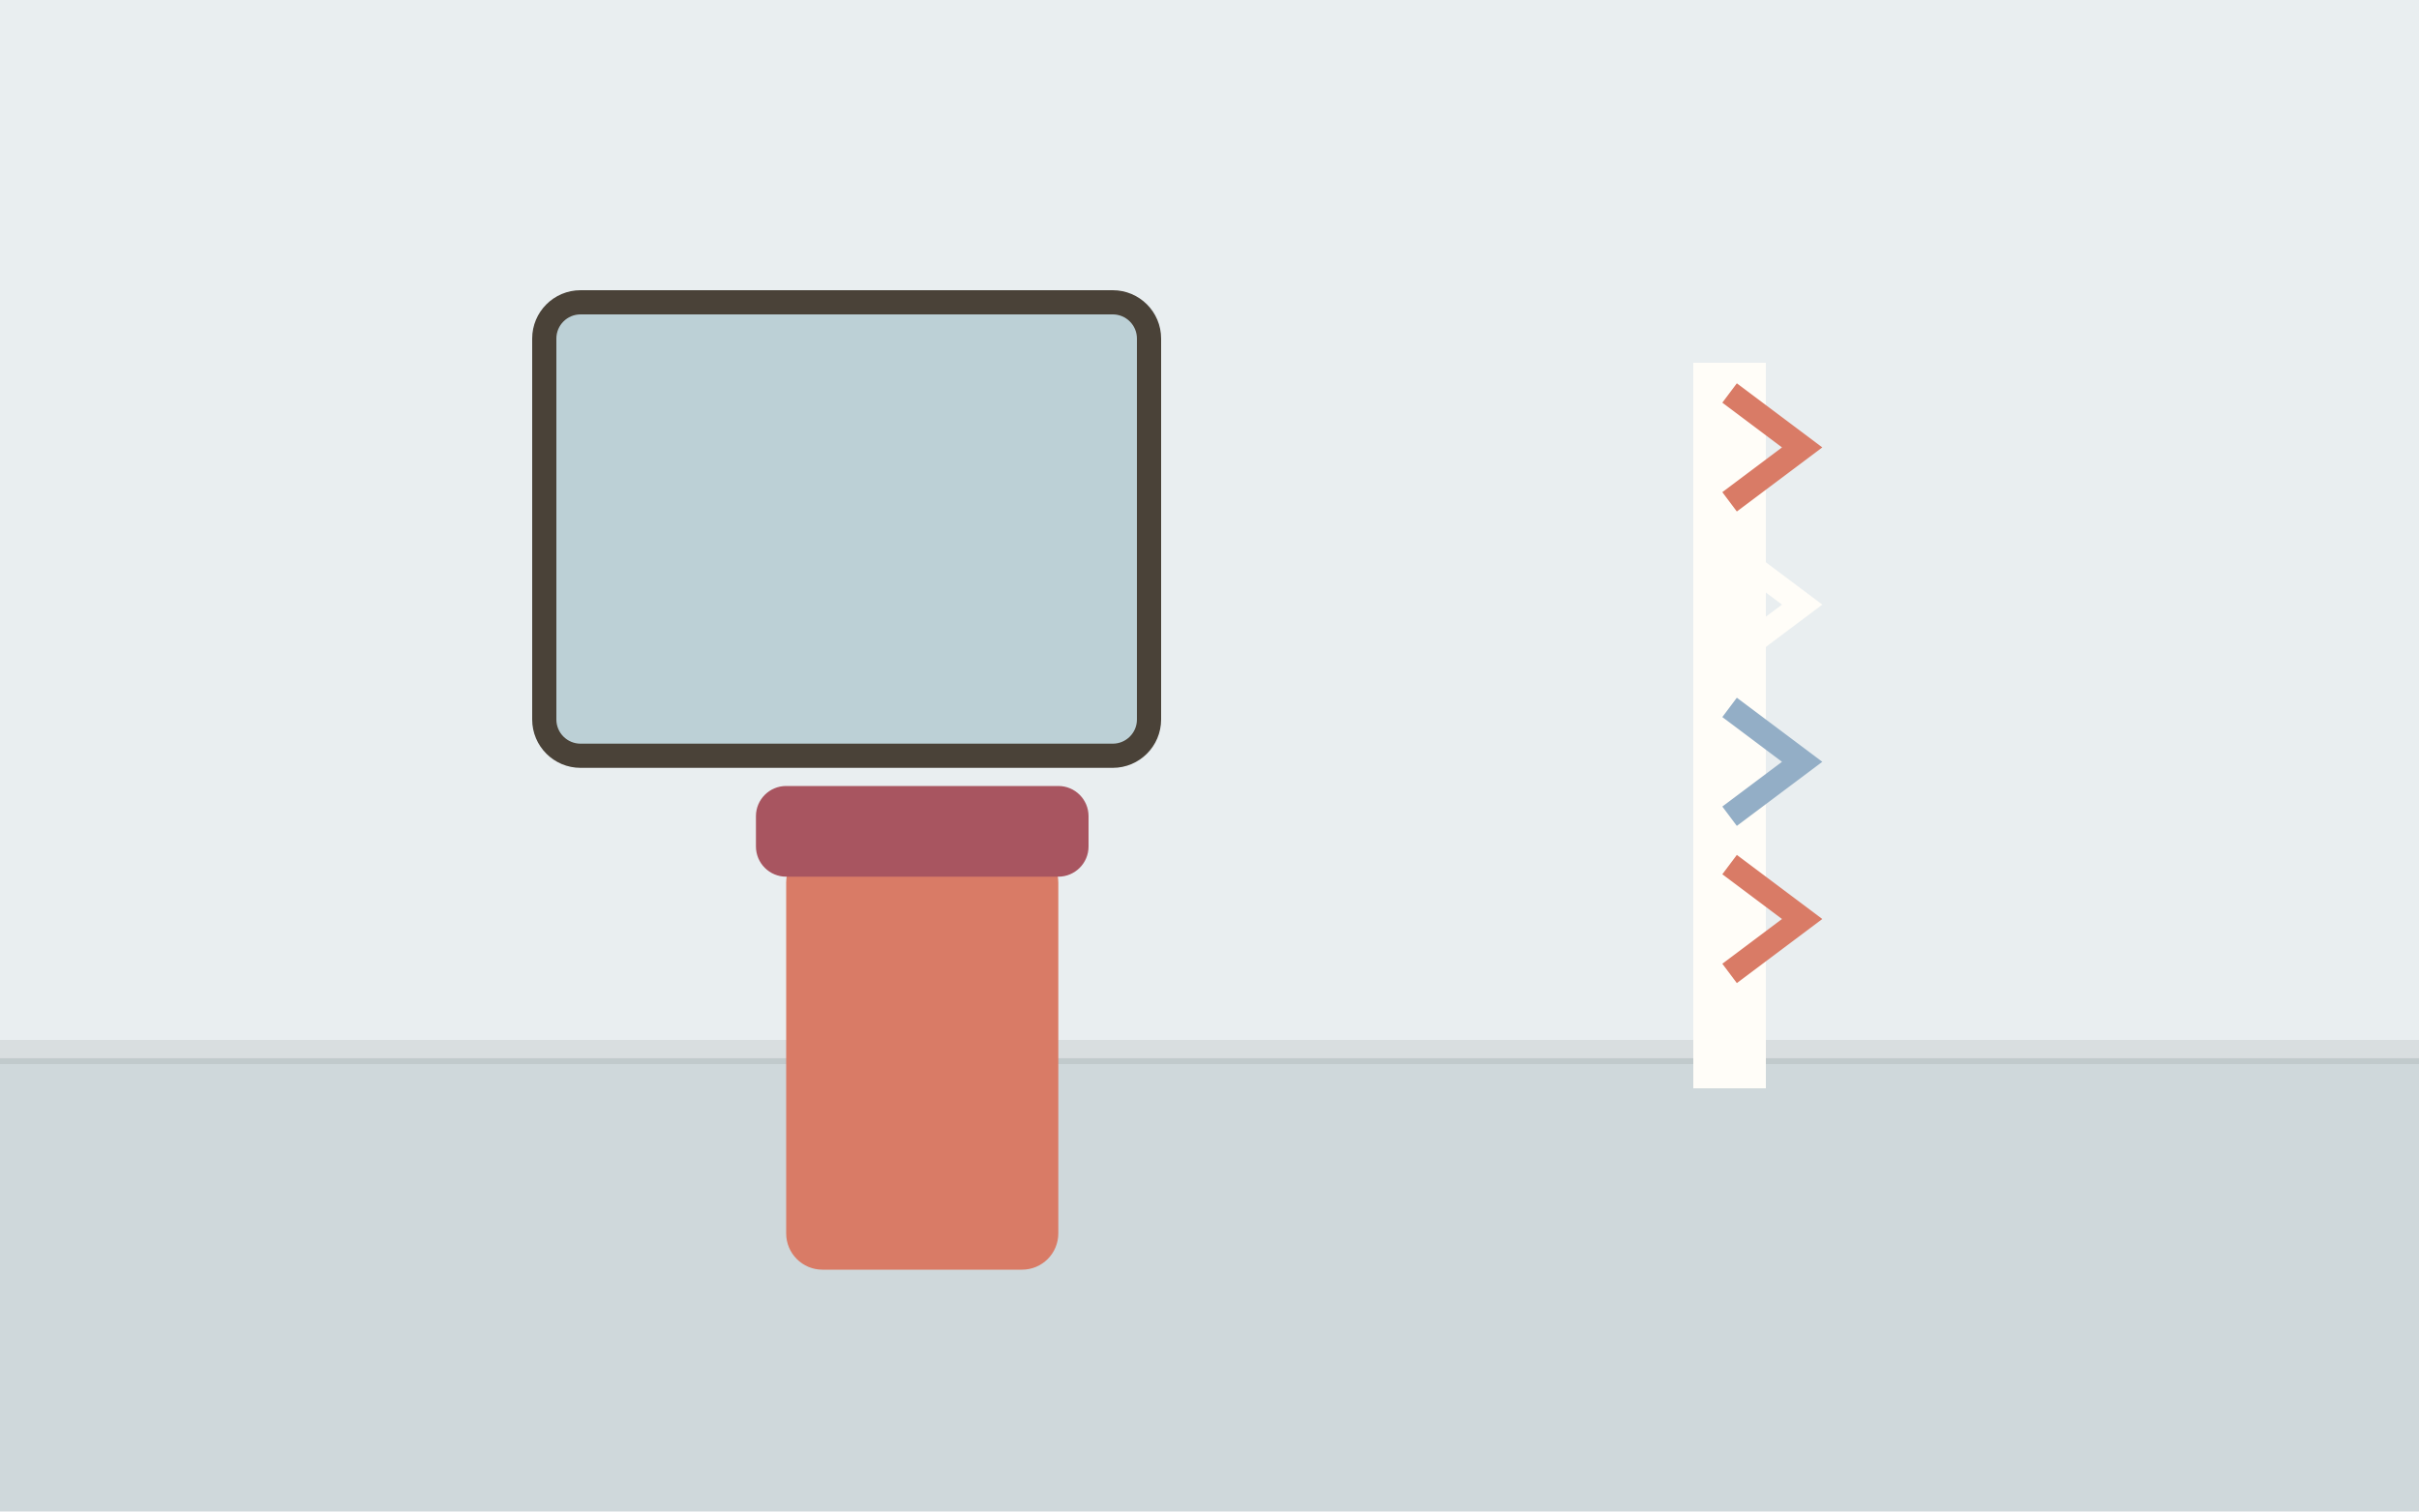
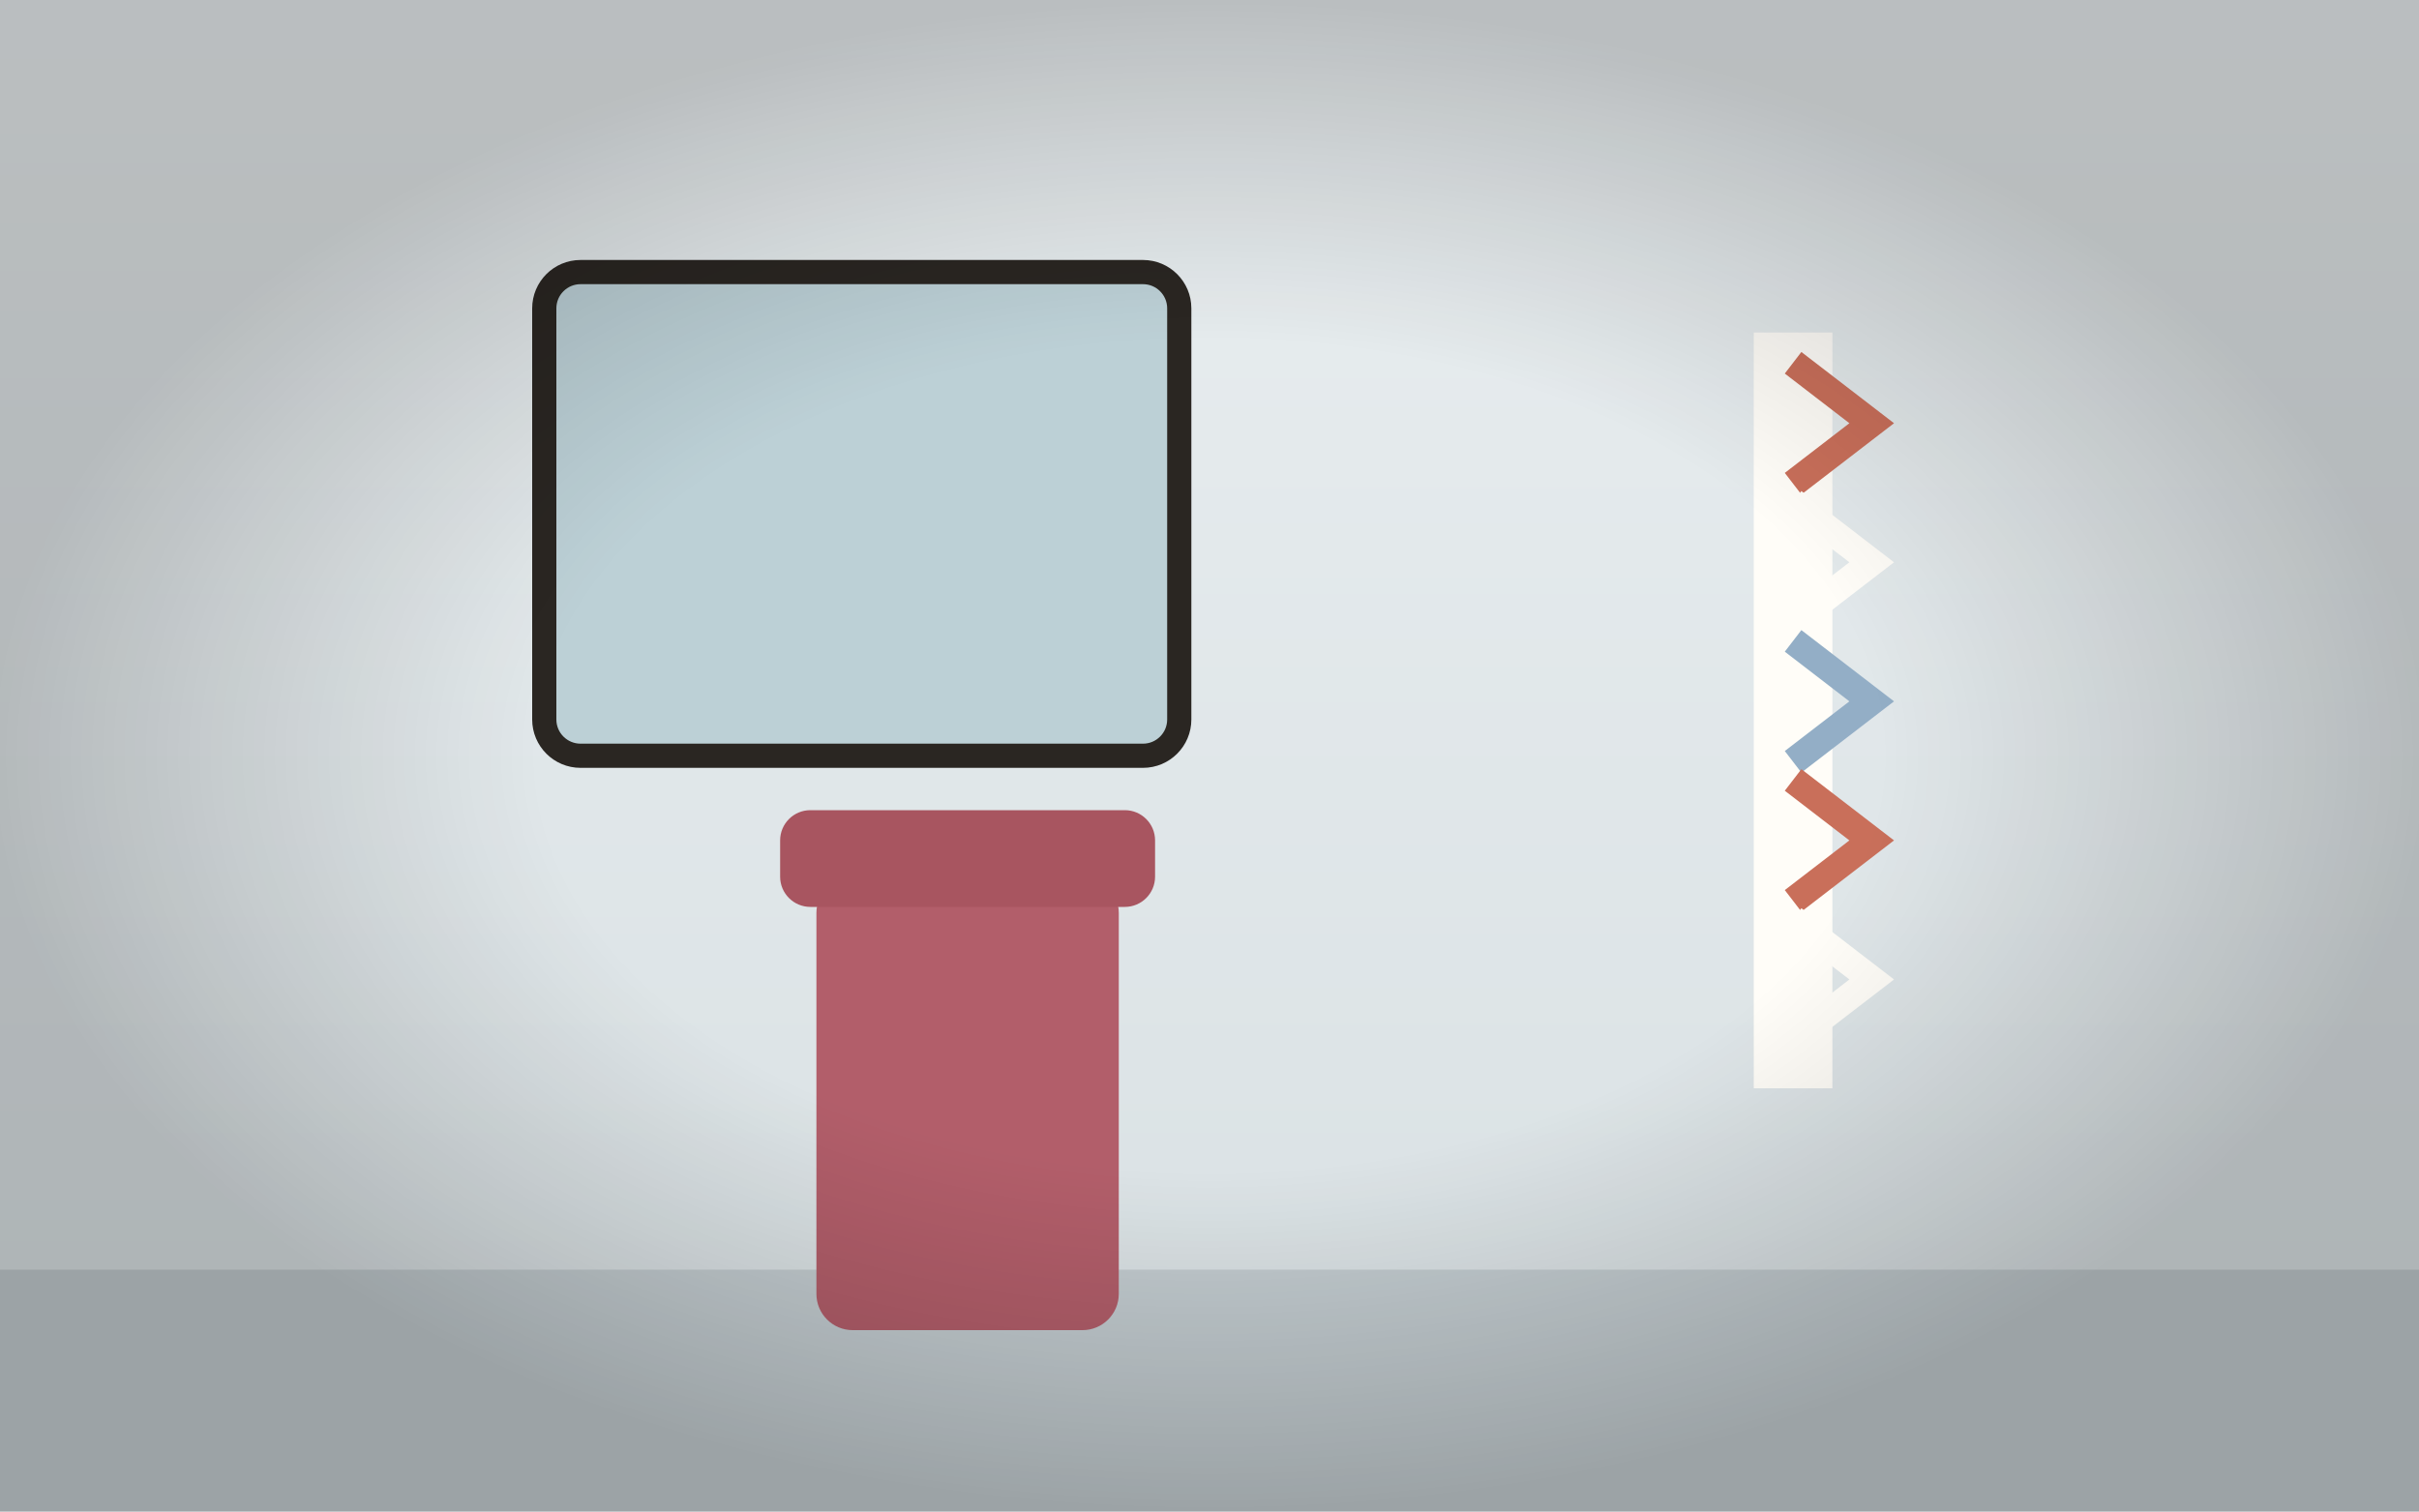
<svg xmlns="http://www.w3.org/2000/svg" viewBox="0 0 800 500">
-   <defs />
-   <rect width="800" height="350" fill="#e9eef0" />
-   <rect y="350" width="800" height="150" fill="#cfd8db" />
-   <rect y="344" width="800" height="8" fill="rgba(0,0,0,0.07)" />
-   <rect x="180" y="100" width="200" height="150" rx="12" fill="#bcd0d6" stroke="#4a4238" stroke-width="8" />
-   <rect x="260" y="280" width="90" height="140" rx="12" fill="#d97b66" />
-   <rect x="250" y="260" width="110" height="30" rx="10" fill="#a85560" />
-   <rect x="560" y="120" width="24" height="240" fill="#fffdf8" />
-   <path d="M572,130 l24,18 l-24,18" stroke="#d97b66" stroke-width="8" fill="none" />
-   <path d="M572,182 l24,18 l-24,18" stroke="#fffdf8" stroke-width="8" fill="none" />
-   <path d="M572,234 l24,18 l-24,18" stroke="#93aec6" stroke-width="8" fill="none" />
-   <path d="M572,286 l24,18 l-24,18" stroke="#d97b66" stroke-width="8" fill="none" />
+   <defs>
+     <linearGradient id="wall" x1="0" y1="0" x2="0" y2="1">
+       <stop offset="0%" stop-color="#e9eef0" />
+       <stop offset="100%" stop-color="#d8e0e3" />
+     </linearGradient>
+   </defs>
+   <linearGradient id="wall" x1="0" y1="0" x2="0" y2="1">
+     <stop offset="0%" stop-color="#e9eef0" />
+     <stop offset="100%" stop-color="#d8e0e3" />
+   </linearGradient>
+   <rect width="800" height="500" fill="url(#wall)" />
+   <rect y="420" width="800" height="80" fill="#c3ccd0" />
+   <rect x="180" y="90" width="210" height="160" rx="12" fill="#bcd0d6" stroke="#2a2622" stroke-width="8" />
+   <rect x="270" y="290" width="100" height="150" rx="12" fill="#b25e6a" />
+   <rect x="258" y="268" width="124" height="32" rx="10" fill="#a85560" />
+   <rect x="580" y="110" width="26" height="250" fill="#fffdf8" />
+   <path d="M593,120 l26,20 l-26,20" stroke="#c96f5a" stroke-width="9" fill="none" />
+   <path d="M593,166 l26,20 l-26,20" stroke="#fffdf8" stroke-width="9" fill="none" />
+   <path d="M593,212 l26,20 l-26,20" stroke="#93aec6" stroke-width="9" fill="none" />
+   <path d="M593,258 l26,20 l-26,20" stroke="#c96f5a" stroke-width="9" fill="none" />
+   <path d="M593,304 l26,20 l-26,20" stroke="#fffdf8" stroke-width="9" fill="none" />
+   <radialGradient id="vig">
+     <stop offset="55%" stop-color="#000" stop-opacity="0" />
+     <stop offset="100%" stop-color="#000" stop-opacity="0.2" />
+   </radialGradient>
+   <rect width="800" height="500" fill="url(#vig)" />
</svg>
